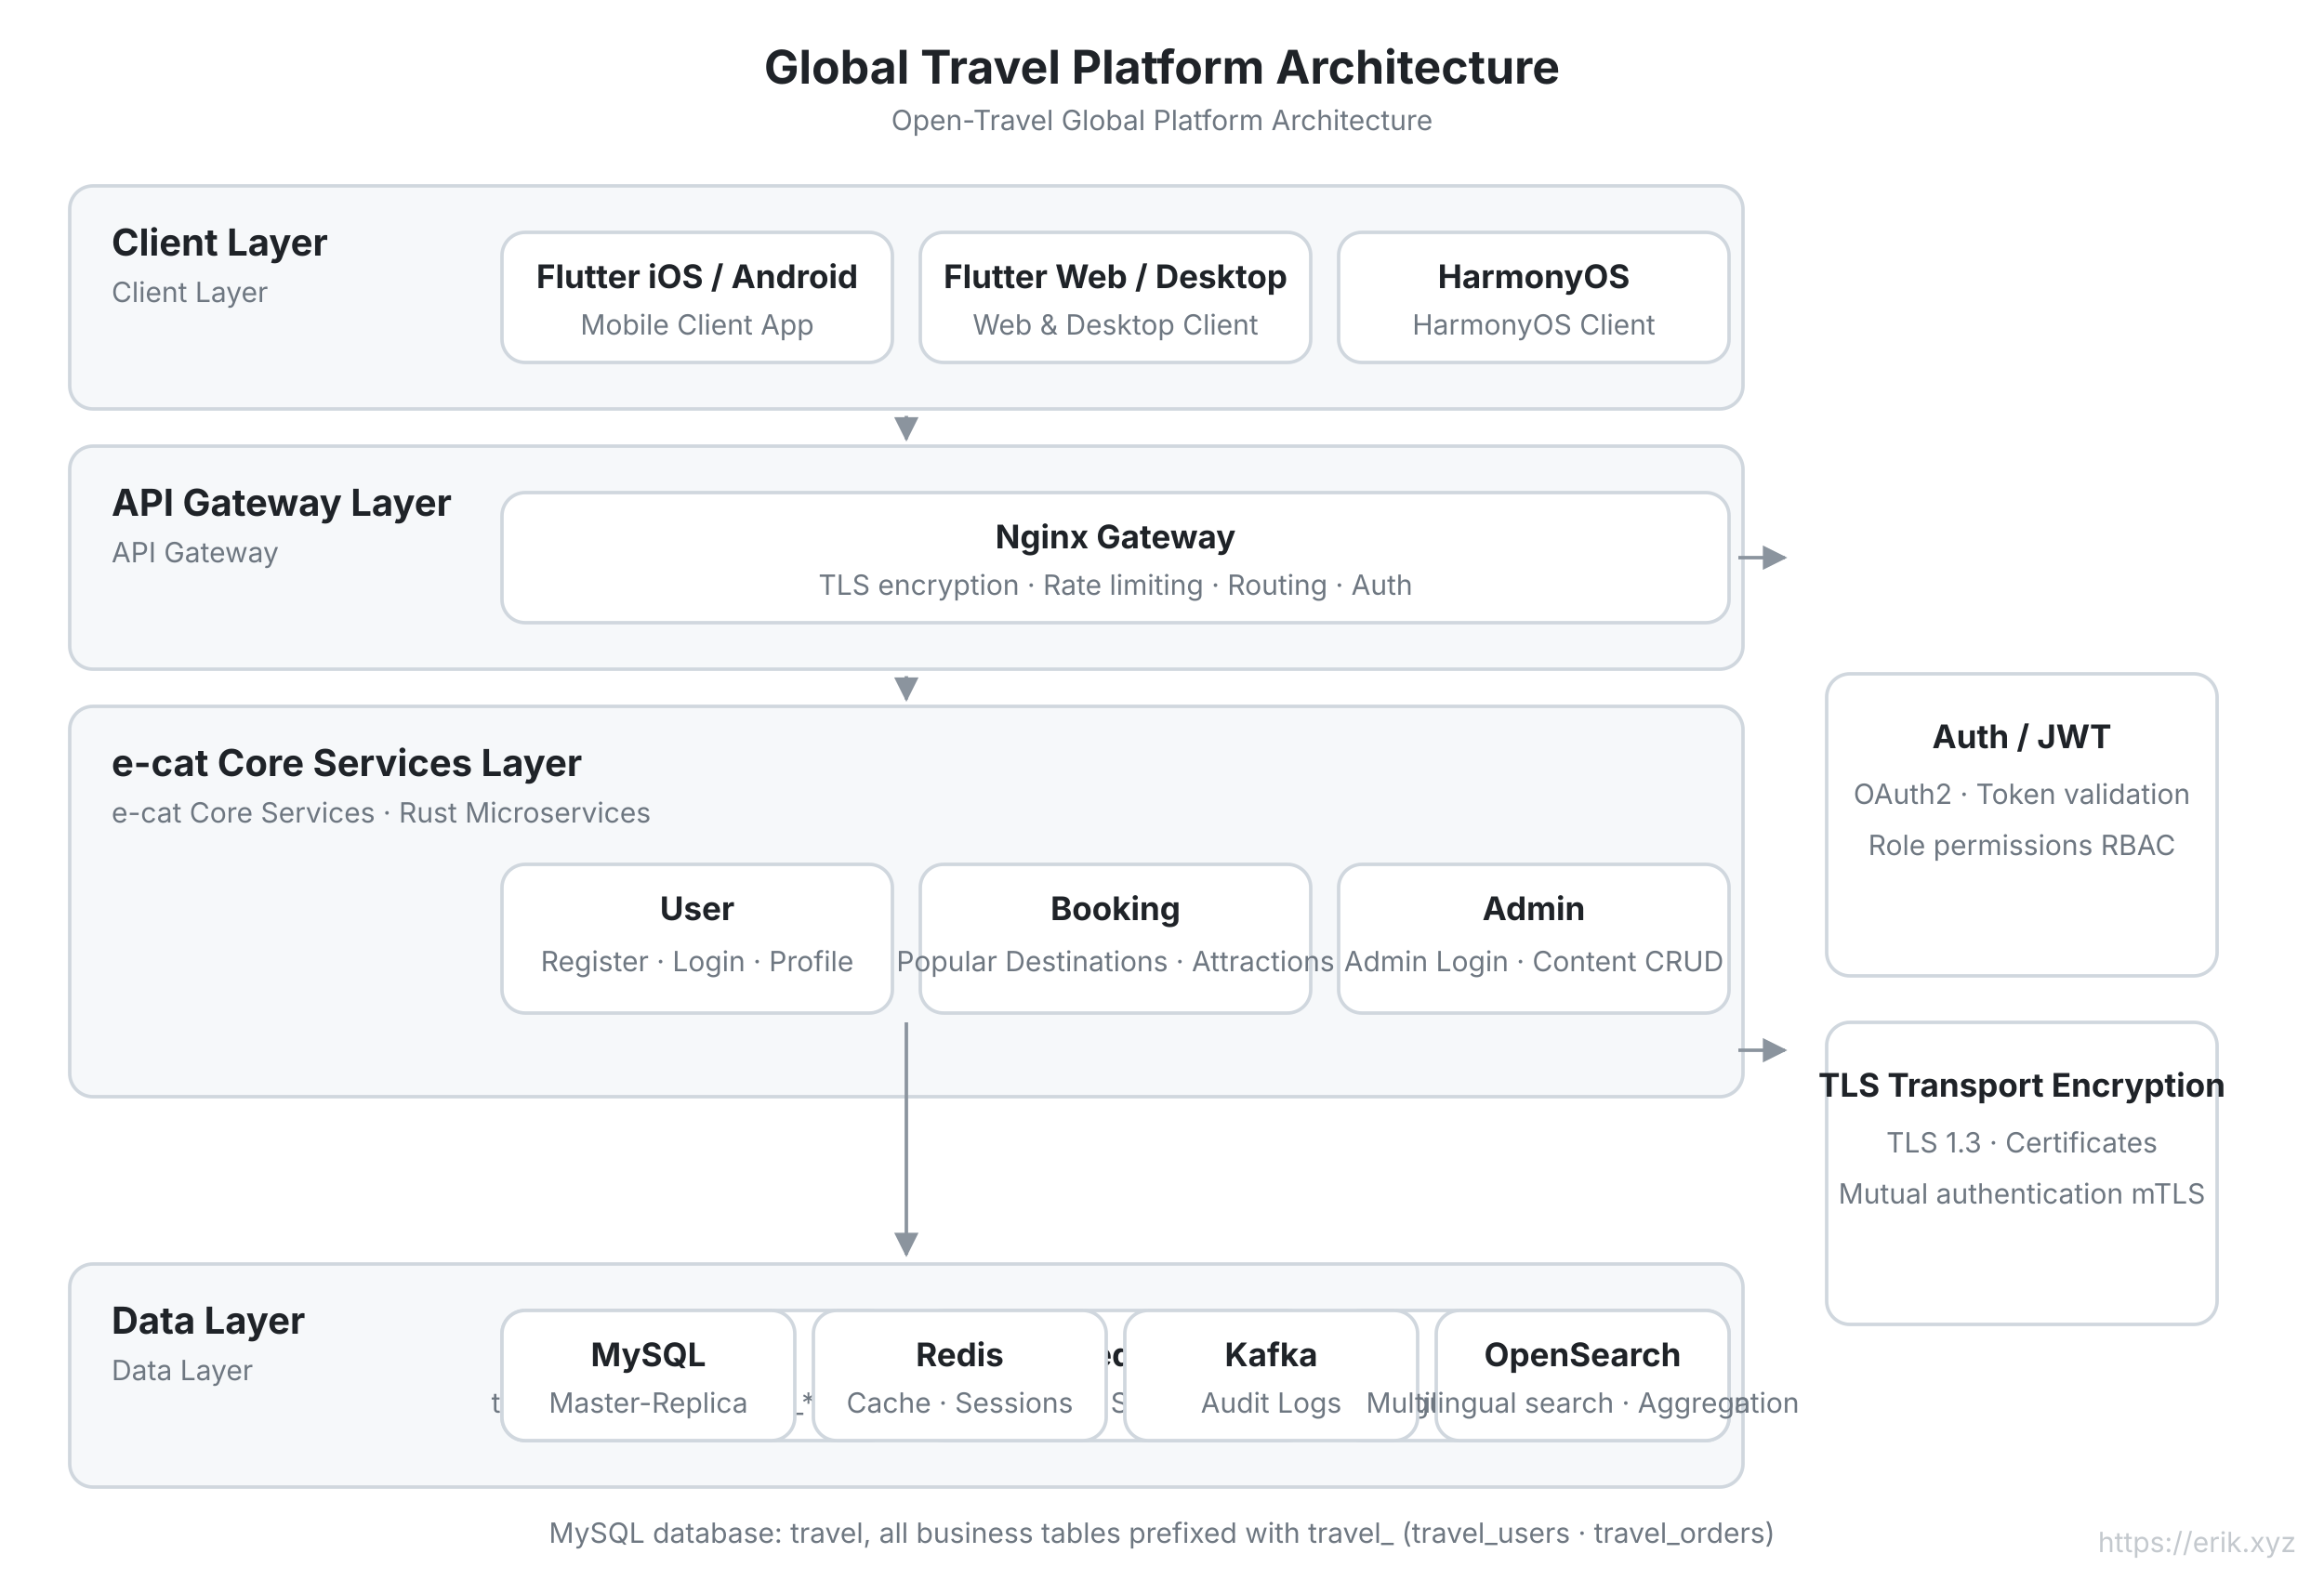
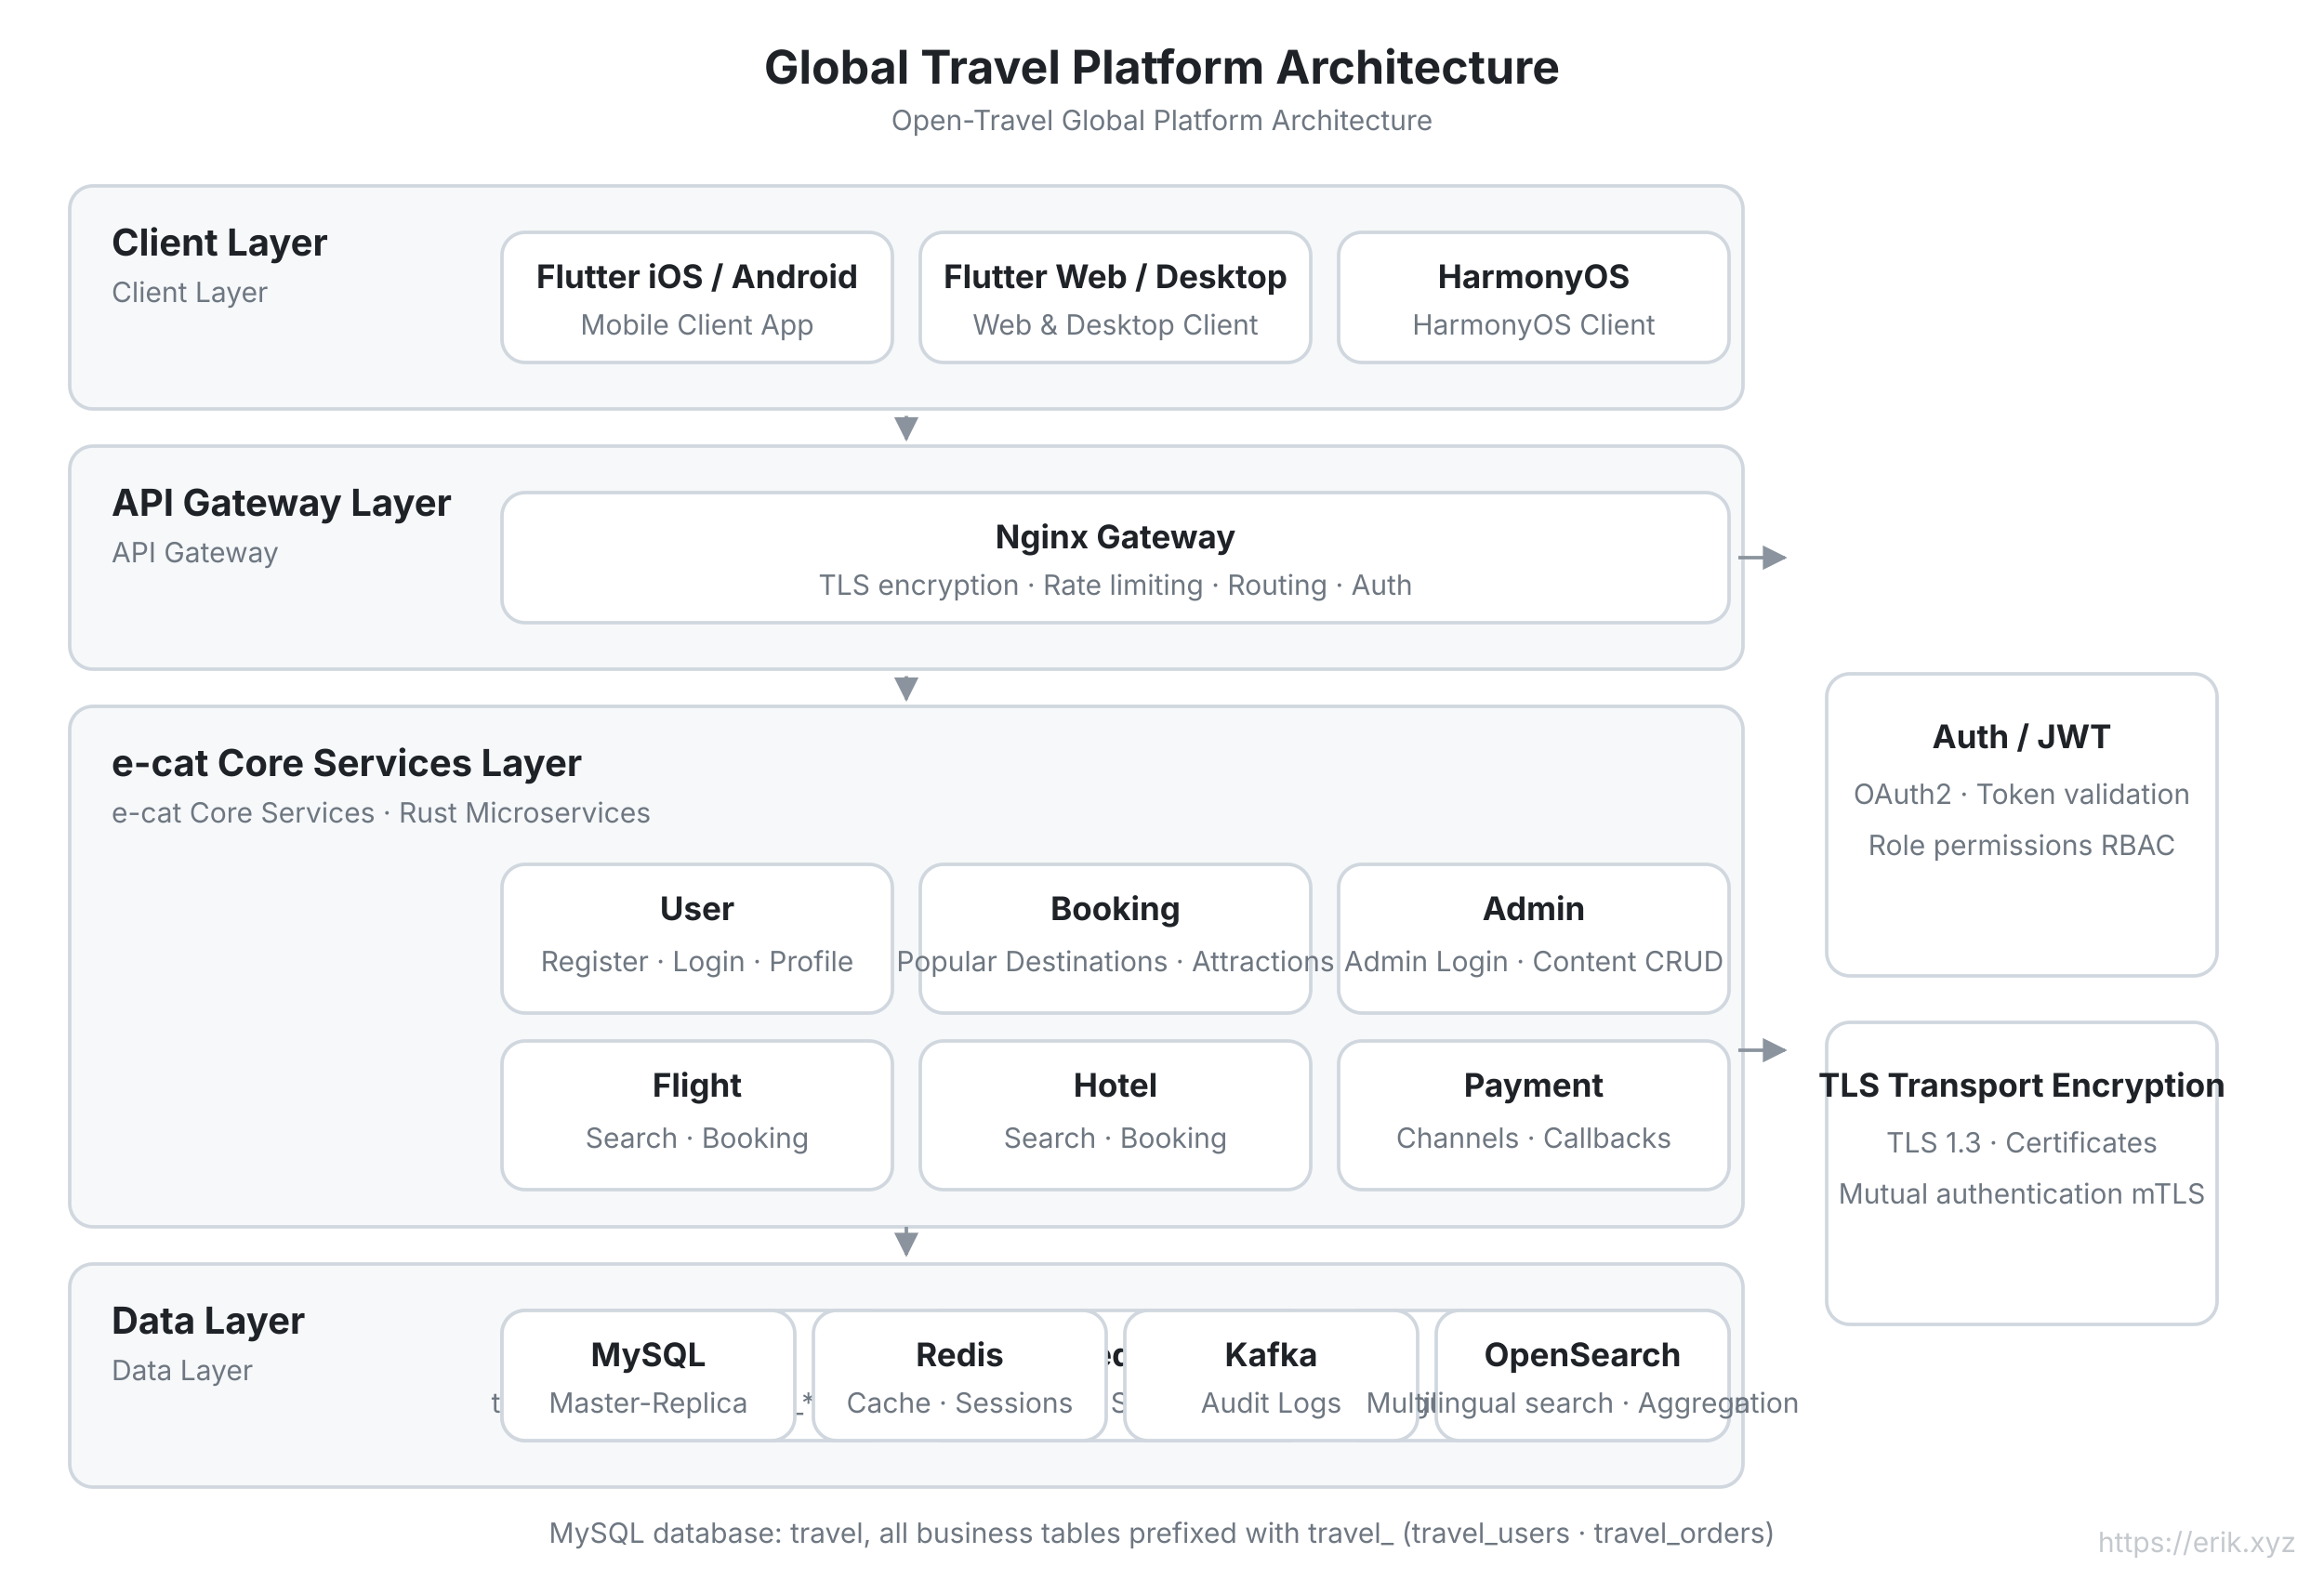
<svg xmlns="http://www.w3.org/2000/svg" width="1000" height="680" viewBox="0 0 1000 680">
  <defs>
    <marker id="arrow" viewBox="0 0 10 10" refX="9" refY="5" markerWidth="7" markerHeight="7" orient="auto-start-reverse">
      <path d="M 0 0 L 10 5 L 0 10 z" fill="#8b949e" />
    </marker>
    <style>
      text { font-family: system-ui, -apple-system, 'Segoe UI', sans-serif; }
      .t-title { font-size: 20px; font-weight: 700; fill: #1f2328; }
      .t-sub  { font-size: 12px; fill: #6e7781; }
      .t-h    { font-size: 16px; font-weight: 700; fill: #1f2328; }
      .t-h2   { font-size: 14px; font-weight: 700; fill: #1f2328; }
      .t-m    { font-size: 14px; font-weight: 700; fill: #1f2328; }
      .t-s    { font-size: 12px; fill: #6e7781; }
      .panel  { fill: #f6f8fa; stroke: #d0d7de; stroke-width: 1.5; rx: 10; }
      .box    { fill: #ffffff; stroke: #d0d7de; stroke-width: 1.5; rx: 10; }
      .arrow  { stroke: #8b949e; stroke-width: 1.5; marker-end: url(#arrow); }
    </style>
  </defs>
  <rect width="1000" height="680" fill="#ffffff" />
  <text x="500" y="36" text-anchor="middle" class="t-title">Global Travel Platform Architecture</text>
  <text x="500" y="56" text-anchor="middle" class="t-sub">Open-Travel Global Platform Architecture</text>
  <rect x="30" y="80" width="720" height="96" class="panel" />
  <text x="48" y="110" class="t-h">Client Layer</text>
  <text x="48" y="130" class="t-s">Client Layer</text>
  <rect x="216" y="100" width="168" height="56" class="box" />
  <text x="300" y="124" text-anchor="middle" class="t-m">Flutter iOS / Android</text>
  <text x="300" y="144" text-anchor="middle" class="t-s">Mobile Client App</text>
  <rect x="396" y="100" width="168" height="56" class="box" />
  <text x="480" y="124" text-anchor="middle" class="t-m">Flutter Web / Desktop</text>
  <text x="480" y="144" text-anchor="middle" class="t-s">Web &amp; Desktop Client</text>
  <rect x="576" y="100" width="168" height="56" class="box" />
  <text x="660" y="124" text-anchor="middle" class="t-m">HarmonyOS</text>
  <text x="660" y="144" text-anchor="middle" class="t-s">HarmonyOS Client</text>
  <rect x="30" y="192" width="720" height="96" class="panel" />
  <text x="48" y="222" class="t-h">API Gateway Layer</text>
  <text x="48" y="242" class="t-s">API Gateway</text>
  <rect x="216" y="212" width="528" height="56" class="box" />
  <text x="480" y="236" text-anchor="middle" class="t-m">Nginx Gateway</text>
  <text x="480" y="256" text-anchor="middle" class="t-s">TLS encryption · Rate limiting · Routing · Auth</text>
-   <rect x="30" y="304" width="720" height="168" class="panel" />
+   <rect x="30" y="304" width="720" height="224" class="panel" />
  <text x="48" y="334" class="t-h">e-cat Core Services Layer</text>
  <text x="48" y="354" class="t-s">e-cat Core Services · Rust Microservices</text>
  <rect x="216" y="372" width="168" height="64" class="box" />
  <text x="300" y="396" text-anchor="middle" class="t-m">User</text>
  <text x="300" y="418" text-anchor="middle" class="t-s">Register · Login · Profile</text>
  <rect x="396" y="372" width="168" height="64" class="box" />
  <text x="480" y="396" text-anchor="middle" class="t-m">Booking</text>
  <text x="480" y="418" text-anchor="middle" class="t-s">Popular Destinations · Attractions</text>
  <rect x="576" y="372" width="168" height="64" class="box" />
  <text x="660" y="396" text-anchor="middle" class="t-m">Admin</text>
  <text x="660" y="418" text-anchor="middle" class="t-s">Admin Login · Content CRUD</text>
+   <rect x="216" y="448" width="168" height="64" class="box" />
+   <text x="300" y="472" text-anchor="middle" class="t-m">Flight</text>
+   <text x="300" y="494" text-anchor="middle" class="t-s">Search · Booking</text>
+   <rect x="396" y="448" width="168" height="64" class="box" />
+   <text x="480" y="472" text-anchor="middle" class="t-m">Hotel</text>
+   <text x="480" y="494" text-anchor="middle" class="t-s">Search · Booking</text>
+   <rect x="576" y="448" width="168" height="64" class="box" />
+   <text x="660" y="472" text-anchor="middle" class="t-m">Payment</text>
+   <text x="660" y="494" text-anchor="middle" class="t-s">Channels · Callbacks</text>
  <rect x="30" y="544" width="720" height="96" class="panel" />
  <text x="48" y="574" class="t-h">Data Layer</text>
  <text x="48" y="594" class="t-s">Data Layer</text>
  <rect x="216" y="564" width="168" height="56" class="box" />
  <text x="300" y="588" text-anchor="middle" class="t-m">MySQL</text>
  <text x="300" y="608" text-anchor="middle" class="t-s">travel database · travel_* tables</text>
  <rect x="396" y="564" width="168" height="56" class="box" />
  <text x="480" y="588" text-anchor="middle" class="t-m">Redis</text>
  <text x="480" y="608" text-anchor="middle" class="t-s">Cache · Sessions</text>
  <rect x="576" y="564" width="168" height="56" class="box" />
  <text x="660" y="588" text-anchor="middle" class="t-m">OpenSearch</text>
  <text x="660" y="608" text-anchor="middle" class="t-s">Multilingual search · Aggregation</text>
  <rect x="216" y="564" width="126" height="56" class="box" />
  <text x="279" y="588" text-anchor="middle" class="t-m">MySQL</text>
  <text x="279" y="608" text-anchor="middle" class="t-s">Master-Replica</text>
  <rect x="350" y="564" width="126" height="56" class="box" />
  <text x="413" y="588" text-anchor="middle" class="t-m">Redis</text>
  <text x="413" y="608" text-anchor="middle" class="t-s">Cache · Sessions</text>
  <rect x="484" y="564" width="126" height="56" class="box" />
  <text x="547" y="588" text-anchor="middle" class="t-m">Kafka</text>
  <text x="547" y="608" text-anchor="middle" class="t-s">Audit Logs</text>
  <rect x="618" y="564" width="126" height="56" class="box" />
  <text x="681" y="588" text-anchor="middle" class="t-m">OpenSearch</text>
  <text x="681" y="608" text-anchor="middle" class="t-s">Multilingual search · Aggregation</text>
  <rect x="786" y="290" width="168" height="130" class="box" />
  <text x="870" y="322" text-anchor="middle" class="t-m">Auth / JWT</text>
  <text x="870" y="346" text-anchor="middle" class="t-s">OAuth2 · Token validation</text>
  <text x="870" y="368" text-anchor="middle" class="t-s">Role permissions RBAC</text>
  <rect x="786" y="440" width="168" height="130" class="box" />
  <text x="870" y="472" text-anchor="middle" class="t-m">TLS Transport Encryption</text>
  <text x="870" y="496" text-anchor="middle" class="t-s">TLS 1.3 · Certificates</text>
  <text x="870" y="518" text-anchor="middle" class="t-s">Mutual authentication mTLS</text>
  <line x1="390" y1="179" x2="390" y2="189" class="arrow" />
  <line x1="390" y1="291" x2="390" y2="301" class="arrow" />
-   <line x1="390" y1="440" x2="390" y2="540" class="arrow" />
+   <line x1="390" y1="528" x2="390" y2="540" class="arrow" />
  <line x1="748" y1="240" x2="768" y2="240" class="arrow" />
  <line x1="748" y1="452" x2="768" y2="452" class="arrow" />
  <text x="500" y="664" text-anchor="middle" class="t-s">MySQL database: travel, all business tables prefixed with travel_ (travel_users · travel_orders)</text>
  <text x="988" y="668" text-anchor="end" font-size="12" fill="#8b949e" fill-opacity="0.5" font-family="system-ui, -apple-system, 'Segoe UI', sans-serif">https://erik.xyz</text>
</svg>
